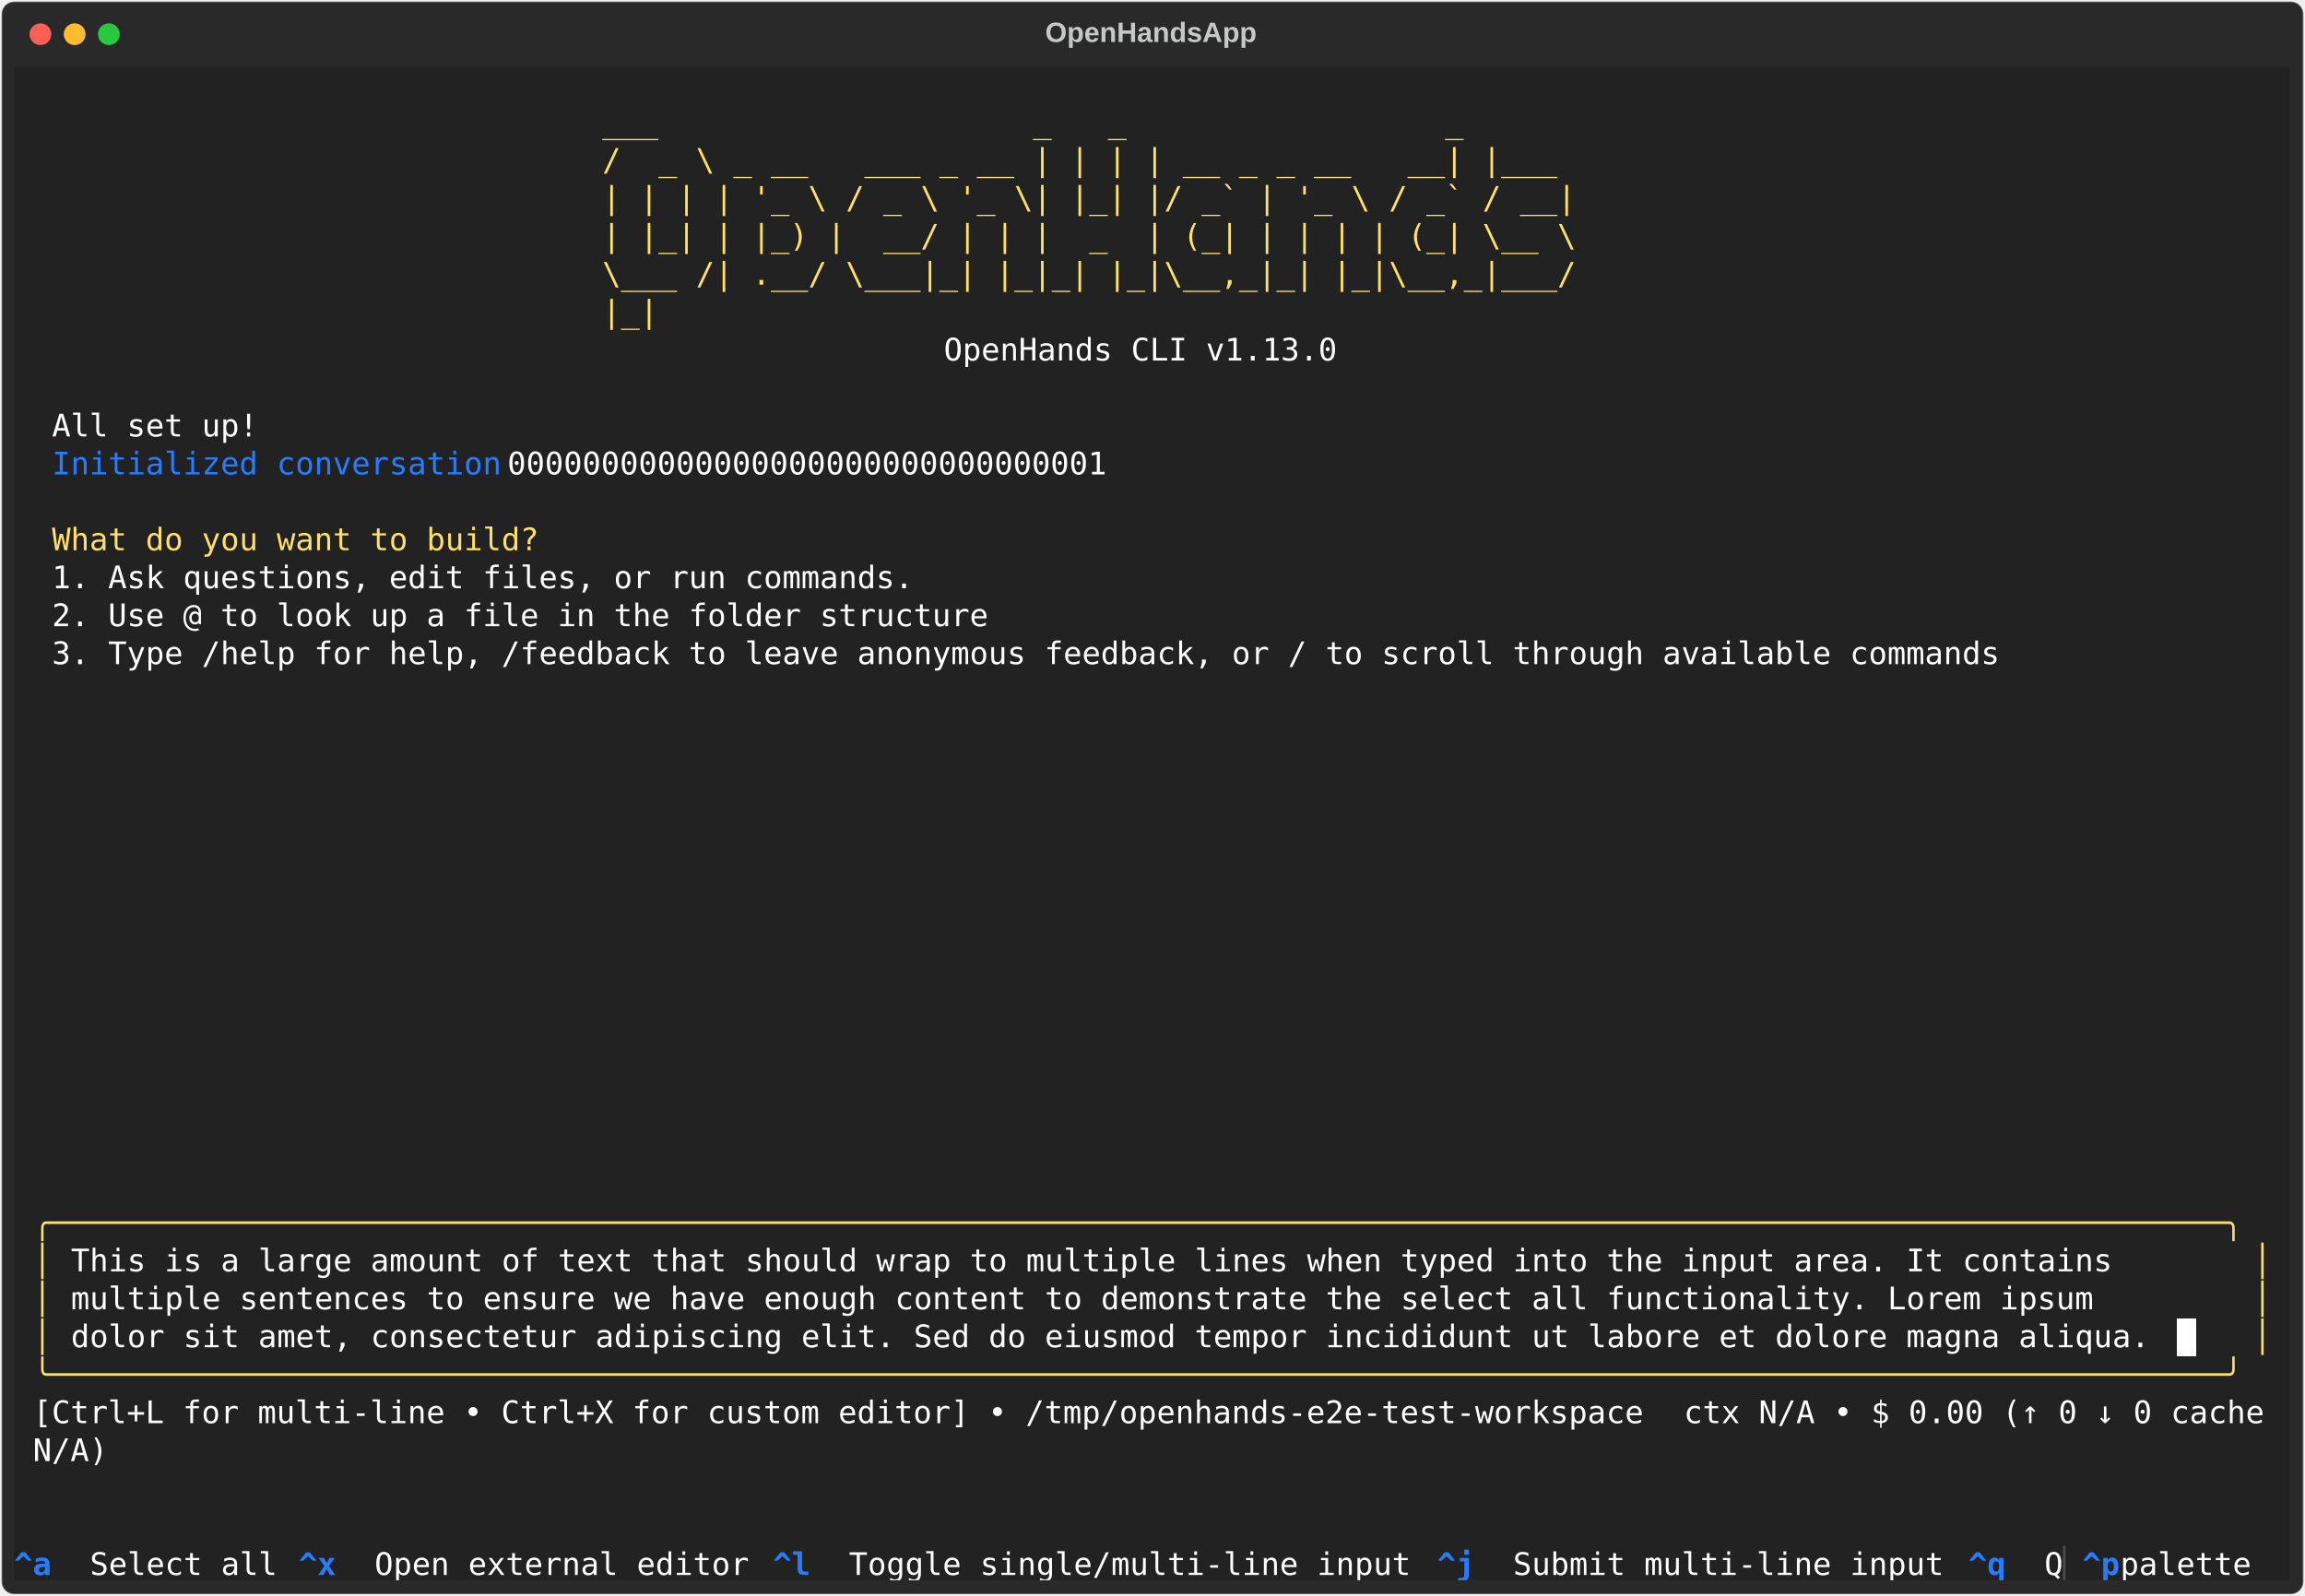
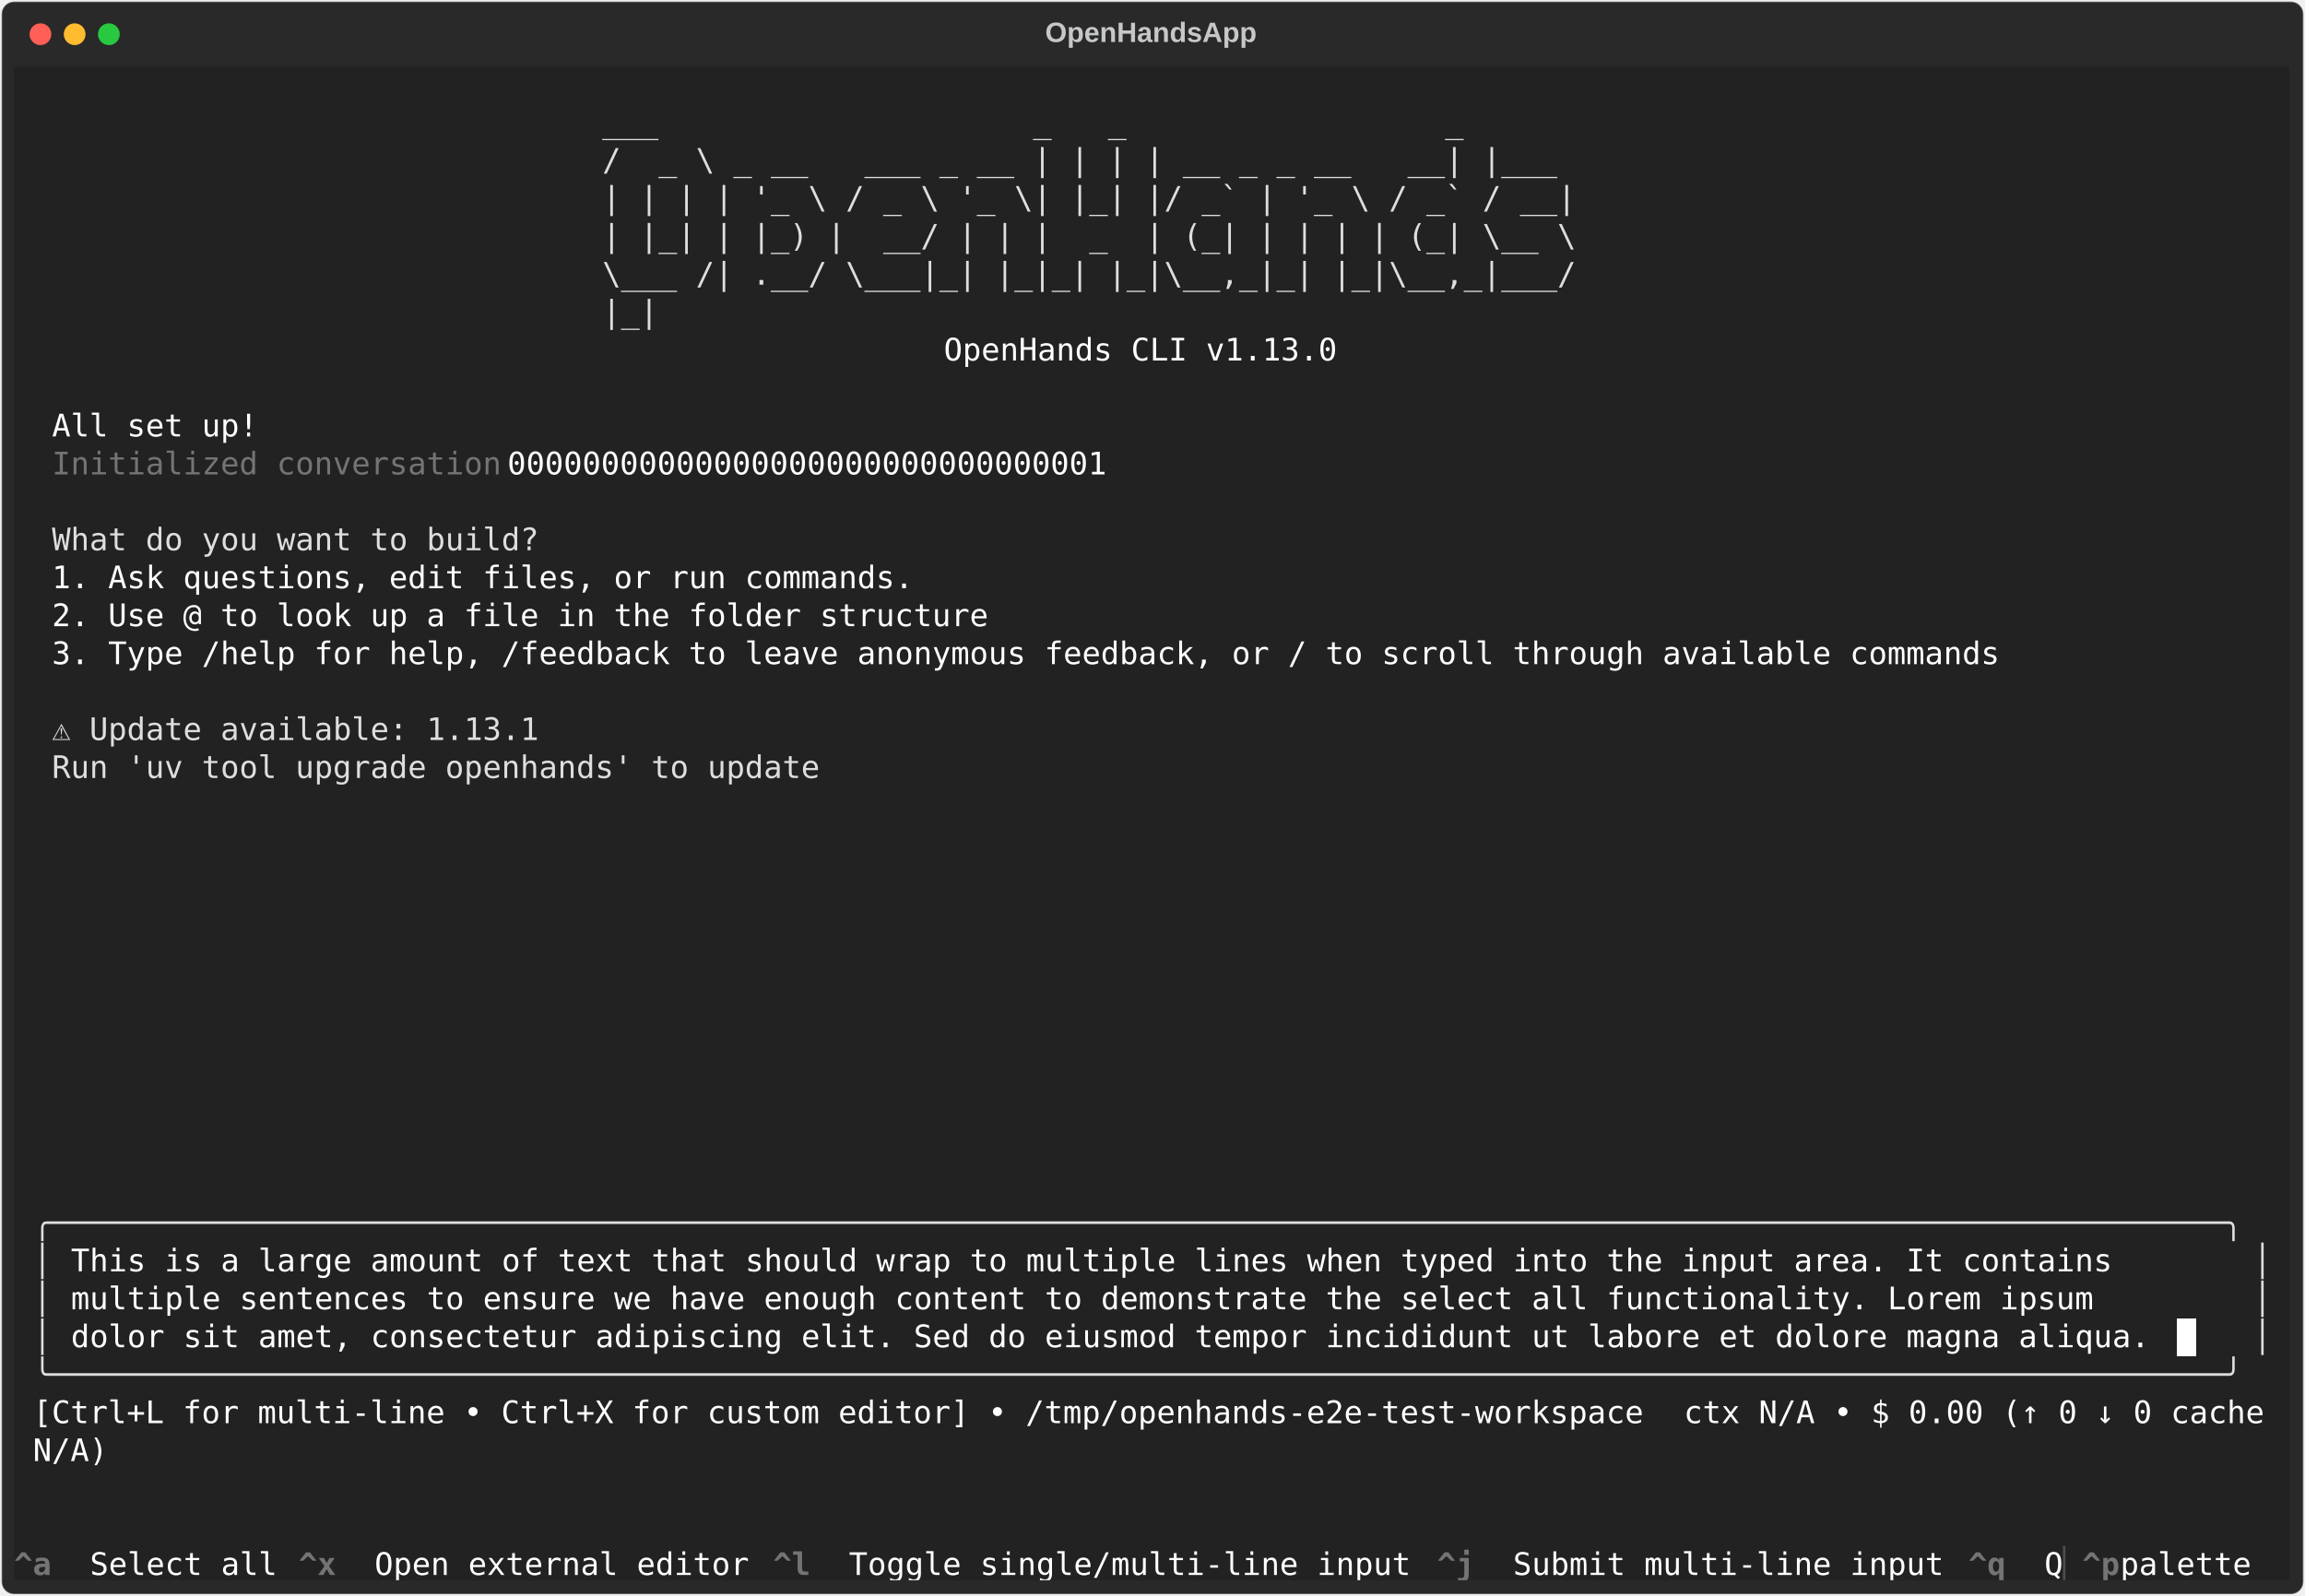
<svg xmlns="http://www.w3.org/2000/svg" class="rich-terminal" viewBox="0 0 1482 1026.0">
  <style>

    @font-face {
        font-family: "Fira Code";
        src: local("FiraCode-Regular"),
                url("https://cdnjs.cloudflare.com/ajax/libs/firacode/6.2.0/woff2/FiraCode-Regular.woff2") format("woff2"),
                url("https://cdnjs.cloudflare.com/ajax/libs/firacode/6.2.0/woff/FiraCode-Regular.woff") format("woff");
        font-style: normal;
        font-weight: 400;
    }
    @font-face {
        font-family: "Fira Code";
        src: local("FiraCode-Bold"),
                url("https://cdnjs.cloudflare.com/ajax/libs/firacode/6.2.0/woff2/FiraCode-Bold.woff2") format("woff2"),
                url("https://cdnjs.cloudflare.com/ajax/libs/firacode/6.2.0/woff/FiraCode-Bold.woff") format("woff");
        font-style: bold;
        font-weight: 700;
    }

    .terminal-matrix {
        font-family: Fira Code, monospace;
        font-size: 20px;
        line-height: 24.4px;
        font-variant-east-asian: full-width;
    }

    .terminal-title {
        font-size: 18px;
        font-weight: bold;
        font-family: arial;
    }

    .terminal-r1 { fill: #c5c8c6 }
- .terminal-r2 { fill: #ffe165 }
+ .terminal-r2 { fill: #dedede }
.terminal-r3 { fill: #ffffff }
- .terminal-r4 { fill: #277dff }
- .terminal-r5 { fill: #fee165 }
- .terminal-r6 { fill: #222222 }
- .terminal-r7 { fill: #277dff;font-weight: bold }
- .terminal-r8 { fill: #4e4e4e }
+ .terminal-r4 { fill: #747474 }
+ .terminal-r5 { fill: #222222 }
+ .terminal-r6 { fill: #747474;font-weight: bold }
+ .terminal-r7 { fill: #4e4e4e }
    </style>
  <defs>
    <clipPath id="terminal-clip-terminal">
      <rect x="0" y="0" width="1463.0" height="975.0" />
    </clipPath>
    <clipPath id="terminal-line-0">
      <rect x="0" y="1.5" width="1464" height="24.65" />
    </clipPath>
    <clipPath id="terminal-line-1">
      <rect x="0" y="25.9" width="1464" height="24.65" />
    </clipPath>
    <clipPath id="terminal-line-2">
      <rect x="0" y="50.3" width="1464" height="24.65" />
    </clipPath>
    <clipPath id="terminal-line-3">
      <rect x="0" y="74.7" width="1464" height="24.65" />
    </clipPath>
    <clipPath id="terminal-line-4">
      <rect x="0" y="99.1" width="1464" height="24.65" />
    </clipPath>
    <clipPath id="terminal-line-5">
      <rect x="0" y="123.5" width="1464" height="24.65" />
    </clipPath>
    <clipPath id="terminal-line-6">
      <rect x="0" y="147.9" width="1464" height="24.65" />
    </clipPath>
    <clipPath id="terminal-line-7">
      <rect x="0" y="172.3" width="1464" height="24.65" />
    </clipPath>
    <clipPath id="terminal-line-8">
      <rect x="0" y="196.7" width="1464" height="24.65" />
    </clipPath>
    <clipPath id="terminal-line-9">
      <rect x="0" y="221.1" width="1464" height="24.65" />
    </clipPath>
    <clipPath id="terminal-line-10">
      <rect x="0" y="245.5" width="1464" height="24.65" />
    </clipPath>
    <clipPath id="terminal-line-11">
      <rect x="0" y="269.9" width="1464" height="24.65" />
    </clipPath>
    <clipPath id="terminal-line-12">
      <rect x="0" y="294.3" width="1464" height="24.65" />
    </clipPath>
    <clipPath id="terminal-line-13">
      <rect x="0" y="318.7" width="1464" height="24.65" />
    </clipPath>
    <clipPath id="terminal-line-14">
      <rect x="0" y="343.1" width="1464" height="24.65" />
    </clipPath>
    <clipPath id="terminal-line-15">
      <rect x="0" y="367.5" width="1464" height="24.65" />
    </clipPath>
    <clipPath id="terminal-line-16">
      <rect x="0" y="391.9" width="1464" height="24.65" />
    </clipPath>
    <clipPath id="terminal-line-17">
      <rect x="0" y="416.3" width="1464" height="24.65" />
    </clipPath>
    <clipPath id="terminal-line-18">
      <rect x="0" y="440.7" width="1464" height="24.65" />
    </clipPath>
    <clipPath id="terminal-line-19">
      <rect x="0" y="465.1" width="1464" height="24.65" />
    </clipPath>
    <clipPath id="terminal-line-20">
      <rect x="0" y="489.5" width="1464" height="24.65" />
    </clipPath>
    <clipPath id="terminal-line-21">
      <rect x="0" y="513.9" width="1464" height="24.65" />
    </clipPath>
    <clipPath id="terminal-line-22">
      <rect x="0" y="538.3" width="1464" height="24.65" />
    </clipPath>
    <clipPath id="terminal-line-23">
      <rect x="0" y="562.7" width="1464" height="24.65" />
    </clipPath>
    <clipPath id="terminal-line-24">
      <rect x="0" y="587.1" width="1464" height="24.65" />
    </clipPath>
    <clipPath id="terminal-line-25">
      <rect x="0" y="611.5" width="1464" height="24.65" />
    </clipPath>
    <clipPath id="terminal-line-26">
      <rect x="0" y="635.9" width="1464" height="24.65" />
    </clipPath>
    <clipPath id="terminal-line-27">
      <rect x="0" y="660.3" width="1464" height="24.65" />
    </clipPath>
    <clipPath id="terminal-line-28">
      <rect x="0" y="684.7" width="1464" height="24.65" />
    </clipPath>
    <clipPath id="terminal-line-29">
      <rect x="0" y="709.1" width="1464" height="24.65" />
    </clipPath>
    <clipPath id="terminal-line-30">
      <rect x="0" y="733.5" width="1464" height="24.65" />
    </clipPath>
    <clipPath id="terminal-line-31">
      <rect x="0" y="757.9" width="1464" height="24.65" />
    </clipPath>
    <clipPath id="terminal-line-32">
      <rect x="0" y="782.3" width="1464" height="24.65" />
    </clipPath>
    <clipPath id="terminal-line-33">
      <rect x="0" y="806.7" width="1464" height="24.65" />
    </clipPath>
    <clipPath id="terminal-line-34">
      <rect x="0" y="831.1" width="1464" height="24.65" />
    </clipPath>
    <clipPath id="terminal-line-35">
      <rect x="0" y="855.5" width="1464" height="24.65" />
    </clipPath>
    <clipPath id="terminal-line-36">
      <rect x="0" y="879.9" width="1464" height="24.65" />
    </clipPath>
    <clipPath id="terminal-line-37">
      <rect x="0" y="904.3" width="1464" height="24.65" />
    </clipPath>
    <clipPath id="terminal-line-38">
      <rect x="0" y="928.7" width="1464" height="24.65" />
    </clipPath>
  </defs>
  <rect fill="#292929" stroke="rgba(255,255,255,0.35)" stroke-width="1" x="1" y="1" width="1480" height="1024" rx="8" />
  <text class="terminal-title" fill="#c5c8c6" text-anchor="middle" x="740" y="27">OpenHandsApp</text>
  <g transform="translate(26,22)">
    <circle cx="0" cy="0" r="7" fill="#ff5f57" />
    <circle cx="22" cy="0" r="7" fill="#febc2e" />
    <circle cx="44" cy="0" r="7" fill="#28c840" />
  </g>
  <g transform="translate(9, 41)" clip-path="url(#terminal-clip-terminal)">
    <rect fill="#222222" x="0" y="1.5" width="1464" height="24.65" shape-rendering="crispEdges" />
    <rect fill="#222222" x="0" y="25.9" width="378.2" height="24.65" shape-rendering="crispEdges" />
    <rect fill="#222222" x="378.2" y="25.9" width="695.4" height="24.65" shape-rendering="crispEdges" />
    <rect fill="#222222" x="1073.6" y="25.9" width="390.4" height="24.65" shape-rendering="crispEdges" />
    <rect fill="#222222" x="0" y="50.3" width="378.2" height="24.65" shape-rendering="crispEdges" />
    <rect fill="#222222" x="378.2" y="50.3" width="695.4" height="24.65" shape-rendering="crispEdges" />
    <rect fill="#222222" x="1073.6" y="50.3" width="390.4" height="24.65" shape-rendering="crispEdges" />
    <rect fill="#222222" x="0" y="74.7" width="378.2" height="24.65" shape-rendering="crispEdges" />
    <rect fill="#222222" x="378.2" y="74.7" width="695.4" height="24.65" shape-rendering="crispEdges" />
    <rect fill="#222222" x="1073.6" y="74.7" width="390.4" height="24.65" shape-rendering="crispEdges" />
    <rect fill="#222222" x="0" y="99.1" width="378.2" height="24.65" shape-rendering="crispEdges" />
    <rect fill="#222222" x="378.2" y="99.1" width="695.4" height="24.65" shape-rendering="crispEdges" />
    <rect fill="#222222" x="1073.6" y="99.1" width="390.4" height="24.65" shape-rendering="crispEdges" />
    <rect fill="#222222" x="0" y="123.5" width="378.2" height="24.65" shape-rendering="crispEdges" />
    <rect fill="#222222" x="378.2" y="123.5" width="695.4" height="24.65" shape-rendering="crispEdges" />
    <rect fill="#222222" x="1073.6" y="123.5" width="390.4" height="24.65" shape-rendering="crispEdges" />
    <rect fill="#222222" x="0" y="147.9" width="378.2" height="24.65" shape-rendering="crispEdges" />
    <rect fill="#222222" x="378.2" y="147.9" width="695.4" height="24.65" shape-rendering="crispEdges" />
    <rect fill="#222222" x="1073.6" y="147.9" width="390.4" height="24.65" shape-rendering="crispEdges" />
    <rect fill="#222222" x="0" y="172.3" width="597.8" height="24.65" shape-rendering="crispEdges" />
    <rect fill="#222222" x="597.8" y="172.3" width="256.2" height="24.65" shape-rendering="crispEdges" />
    <rect fill="#222222" x="854" y="172.3" width="610" height="24.65" shape-rendering="crispEdges" />
    <rect fill="#222222" x="0" y="196.7" width="1464" height="24.65" shape-rendering="crispEdges" />
    <rect fill="#222222" x="0" y="221.1" width="24.4" height="24.65" shape-rendering="crispEdges" />
    <rect fill="#222222" x="24.4" y="221.1" width="134.2" height="24.65" shape-rendering="crispEdges" />
    <rect fill="#222222" x="158.6" y="221.1" width="1305.4" height="24.65" shape-rendering="crispEdges" />
    <rect fill="#222222" x="0" y="245.5" width="24.4" height="24.65" shape-rendering="crispEdges" />
    <rect fill="#222222" x="24.4" y="245.5" width="292.8" height="24.65" shape-rendering="crispEdges" />
    <rect fill="#222222" x="317.2" y="245.5" width="402.6" height="24.65" shape-rendering="crispEdges" />
    <rect fill="#222222" x="719.8" y="245.5" width="744.2" height="24.65" shape-rendering="crispEdges" />
    <rect fill="#222222" x="0" y="269.9" width="1464" height="24.65" shape-rendering="crispEdges" />
    <rect fill="#222222" x="0" y="294.3" width="24.4" height="24.65" shape-rendering="crispEdges" />
    <rect fill="#222222" x="24.4" y="294.3" width="317.2" height="24.65" shape-rendering="crispEdges" />
    <rect fill="#222222" x="341.6" y="294.3" width="1122.4" height="24.65" shape-rendering="crispEdges" />
    <rect fill="#222222" x="0" y="318.7" width="24.4" height="24.65" shape-rendering="crispEdges" />
    <rect fill="#222222" x="24.4" y="318.7" width="561.2" height="24.65" shape-rendering="crispEdges" />
    <rect fill="#222222" x="585.6" y="318.7" width="878.4" height="24.65" shape-rendering="crispEdges" />
    <rect fill="#222222" x="0" y="343.1" width="24.4" height="24.65" shape-rendering="crispEdges" />
    <rect fill="#222222" x="24.4" y="343.1" width="610" height="24.65" shape-rendering="crispEdges" />
    <rect fill="#222222" x="634.4" y="343.1" width="829.6" height="24.65" shape-rendering="crispEdges" />
    <rect fill="#222222" x="0" y="367.5" width="24.4" height="24.65" shape-rendering="crispEdges" />
    <rect fill="#222222" x="24.4" y="367.5" width="1268.8" height="24.65" shape-rendering="crispEdges" />
    <rect fill="#222222" x="1293.2" y="367.5" width="170.8" height="24.65" shape-rendering="crispEdges" />
    <rect fill="#222222" x="0" y="391.9" width="1464" height="24.65" shape-rendering="crispEdges" />
-     <rect fill="#222222" x="0" y="416.3" width="1464" height="24.65" shape-rendering="crispEdges" />
-     <rect fill="#222222" x="0" y="440.7" width="1464" height="24.65" shape-rendering="crispEdges" />
+     <rect fill="#222222" x="0" y="416.3" width="24.4" height="24.65" shape-rendering="crispEdges" />
+     <rect fill="#222222" x="24.4" y="416.3" width="317.2" height="24.65" shape-rendering="crispEdges" />
+     <rect fill="#222222" x="341.6" y="416.3" width="1122.4" height="24.65" shape-rendering="crispEdges" />
+     <rect fill="#222222" x="0" y="440.7" width="24.4" height="24.65" shape-rendering="crispEdges" />
+     <rect fill="#222222" x="24.4" y="440.7" width="500.2" height="24.65" shape-rendering="crispEdges" />
+     <rect fill="#222222" x="524.6" y="440.7" width="939.4" height="24.65" shape-rendering="crispEdges" />
    <rect fill="#222222" x="0" y="465.1" width="1464" height="24.65" shape-rendering="crispEdges" />
    <rect fill="#222222" x="0" y="489.5" width="1464" height="24.65" shape-rendering="crispEdges" />
    <rect fill="#222222" x="0" y="513.9" width="1464" height="24.65" shape-rendering="crispEdges" />
    <rect fill="#222222" x="0" y="538.3" width="1464" height="24.65" shape-rendering="crispEdges" />
    <rect fill="#222222" x="0" y="562.7" width="1464" height="24.65" shape-rendering="crispEdges" />
    <rect fill="#222222" x="0" y="587.1" width="1464" height="24.65" shape-rendering="crispEdges" />
    <rect fill="#222222" x="0" y="611.5" width="1464" height="24.65" shape-rendering="crispEdges" />
    <rect fill="#222222" x="0" y="635.9" width="1464" height="24.65" shape-rendering="crispEdges" />
    <rect fill="#222222" x="0" y="660.3" width="1464" height="24.65" shape-rendering="crispEdges" />
    <rect fill="#222222" x="0" y="684.7" width="1464" height="24.65" shape-rendering="crispEdges" />
    <rect fill="#222222" x="0" y="709.1" width="12.2" height="24.65" shape-rendering="crispEdges" />
    <rect fill="#222222" x="12.2" y="709.1" width="12.2" height="24.65" shape-rendering="crispEdges" />
    <rect fill="#222222" x="24.4" y="709.1" width="1439.6" height="24.65" shape-rendering="crispEdges" />
    <rect fill="#222222" x="0" y="733.5" width="12.2" height="24.65" shape-rendering="crispEdges" />
    <rect fill="#222222" x="12.2" y="733.5" width="1439.6" height="24.65" shape-rendering="crispEdges" />
    <rect fill="#222222" x="1451.8" y="733.5" width="12.2" height="24.65" shape-rendering="crispEdges" />
    <rect fill="#222222" x="0" y="757.9" width="12.2" height="24.65" shape-rendering="crispEdges" />
    <rect fill="#222222" x="12.2" y="757.9" width="12.2" height="24.65" shape-rendering="crispEdges" />
    <rect fill="#222222" x="24.4" y="757.9" width="12.2" height="24.65" shape-rendering="crispEdges" />
    <rect fill="#222222" x="36.6" y="757.9" width="1390.8" height="24.65" shape-rendering="crispEdges" />
    <rect fill="#222222" x="1427.4" y="757.9" width="12.2" height="24.65" shape-rendering="crispEdges" />
    <rect fill="#222222" x="1439.6" y="757.9" width="12.2" height="24.65" shape-rendering="crispEdges" />
    <rect fill="#222222" x="1451.8" y="757.9" width="12.2" height="24.65" shape-rendering="crispEdges" />
    <rect fill="#222222" x="0" y="782.3" width="12.2" height="24.65" shape-rendering="crispEdges" />
    <rect fill="#222222" x="12.2" y="782.3" width="12.2" height="24.65" shape-rendering="crispEdges" />
    <rect fill="#222222" x="24.4" y="782.3" width="12.2" height="24.65" shape-rendering="crispEdges" />
    <rect fill="#222222" x="36.6" y="782.3" width="1390.8" height="24.65" shape-rendering="crispEdges" />
    <rect fill="#222222" x="1427.4" y="782.3" width="12.2" height="24.65" shape-rendering="crispEdges" />
    <rect fill="#222222" x="1439.6" y="782.3" width="12.2" height="24.65" shape-rendering="crispEdges" />
    <rect fill="#222222" x="1451.8" y="782.3" width="12.2" height="24.65" shape-rendering="crispEdges" />
    <rect fill="#222222" x="0" y="806.7" width="12.2" height="24.65" shape-rendering="crispEdges" />
    <rect fill="#222222" x="12.2" y="806.7" width="12.2" height="24.65" shape-rendering="crispEdges" />
    <rect fill="#222222" x="24.4" y="806.7" width="12.2" height="24.65" shape-rendering="crispEdges" />
    <rect fill="#222222" x="36.6" y="806.7" width="1354.2" height="24.65" shape-rendering="crispEdges" />
    <rect fill="#ffffff" x="1390.8" y="806.7" width="12.2" height="24.65" shape-rendering="crispEdges" />
    <rect fill="#222222" x="1403" y="806.7" width="24.4" height="24.65" shape-rendering="crispEdges" />
    <rect fill="#222222" x="1427.4" y="806.7" width="12.2" height="24.65" shape-rendering="crispEdges" />
    <rect fill="#222222" x="1439.6" y="806.7" width="12.2" height="24.65" shape-rendering="crispEdges" />
    <rect fill="#222222" x="1451.8" y="806.7" width="12.2" height="24.65" shape-rendering="crispEdges" />
    <rect fill="#222222" x="0" y="831.1" width="12.2" height="24.65" shape-rendering="crispEdges" />
    <rect fill="#222222" x="12.2" y="831.1" width="1439.6" height="24.65" shape-rendering="crispEdges" />
    <rect fill="#222222" x="1451.8" y="831.1" width="12.2" height="24.65" shape-rendering="crispEdges" />
    <rect fill="#222222" x="0" y="855.5" width="12.2" height="24.65" shape-rendering="crispEdges" />
    <rect fill="#222222" x="12.2" y="855.5" width="1061.4" height="24.65" shape-rendering="crispEdges" />
    <rect fill="#222222" x="1073.6" y="855.5" width="378.2" height="24.65" shape-rendering="crispEdges" />
    <rect fill="#222222" x="1451.8" y="855.5" width="12.2" height="24.65" shape-rendering="crispEdges" />
    <rect fill="#222222" x="0" y="879.9" width="12.2" height="24.65" shape-rendering="crispEdges" />
    <rect fill="#222222" x="12.2" y="879.9" width="48.8" height="24.65" shape-rendering="crispEdges" />
    <rect fill="#222222" x="61" y="879.9" width="1403" height="24.65" shape-rendering="crispEdges" />
    <rect fill="#222222" x="0" y="904.3" width="1464" height="24.65" shape-rendering="crispEdges" />
    <rect fill="#222222" x="0" y="928.7" width="1464" height="24.65" shape-rendering="crispEdges" />
    <rect fill="#222222" x="0" y="953.1" width="48.8" height="24.65" shape-rendering="crispEdges" />
    <rect fill="#222222" x="48.8" y="953.1" width="134.2" height="24.65" shape-rendering="crispEdges" />
    <rect fill="#222222" x="183" y="953.1" width="48.8" height="24.65" shape-rendering="crispEdges" />
    <rect fill="#222222" x="231.8" y="953.1" width="256.2" height="24.65" shape-rendering="crispEdges" />
    <rect fill="#222222" x="488" y="953.1" width="48.8" height="24.65" shape-rendering="crispEdges" />
    <rect fill="#222222" x="536.8" y="953.1" width="378.2" height="24.65" shape-rendering="crispEdges" />
    <rect fill="#222222" x="915" y="953.1" width="48.8" height="24.65" shape-rendering="crispEdges" />
    <rect fill="#222222" x="963.8" y="953.1" width="292.8" height="24.65" shape-rendering="crispEdges" />
    <rect fill="#222222" x="1256.6" y="953.1" width="48.8" height="24.65" shape-rendering="crispEdges" />
    <rect fill="#222222" x="1305.4" y="953.1" width="12.2" height="24.65" shape-rendering="crispEdges" />
    <rect fill="#222222" x="1317.6" y="953.1" width="12.2" height="24.65" shape-rendering="crispEdges" />
    <rect fill="#222222" x="1329.8" y="953.1" width="24.4" height="24.65" shape-rendering="crispEdges" />
    <rect fill="#222222" x="1354.2" y="953.1" width="97.6" height="24.65" shape-rendering="crispEdges" />
    <rect fill="#222222" x="1451.8" y="953.1" width="12.2" height="24.65" shape-rendering="crispEdges" />
    <g class="terminal-matrix">
      <text class="terminal-r1" x="1464" y="20" textLength="12.2" clip-path="url(#terminal-line-0)">
</text>
      <text class="terminal-r2" x="378.2" y="44.4" textLength="695.4" clip-path="url(#terminal-line-1)">     ___                    _   _                 _      </text>
      <text class="terminal-r1" x="1464" y="44.4" textLength="12.2" clip-path="url(#terminal-line-1)">
</text>
      <text class="terminal-r2" x="378.2" y="68.8" textLength="695.4" clip-path="url(#terminal-line-2)">    /  _ \ _ __   ___ _ __ | | | | __ _ _ __   __| |___  </text>
      <text class="terminal-r1" x="1464" y="68.8" textLength="12.2" clip-path="url(#terminal-line-2)">
</text>
      <text class="terminal-r2" x="378.2" y="93.2" textLength="695.4" clip-path="url(#terminal-line-3)">    | | | | '_ \ / _ \ '_ \| |_| |/ _` | '_ \ / _` / __| </text>
      <text class="terminal-r1" x="1464" y="93.2" textLength="12.2" clip-path="url(#terminal-line-3)">
</text>
      <text class="terminal-r2" x="378.2" y="117.6" textLength="695.4" clip-path="url(#terminal-line-4)">    | |_| | |_) |  __/ | | |  _  | (_| | | | | (_| \__ \ </text>
      <text class="terminal-r1" x="1464" y="117.6" textLength="12.2" clip-path="url(#terminal-line-4)">
</text>
      <text class="terminal-r2" x="378.2" y="142" textLength="695.4" clip-path="url(#terminal-line-5)">    \___ /| .__/ \___|_| |_|_| |_|\__,_|_| |_|\__,_|___/ </text>
      <text class="terminal-r1" x="1464" y="142" textLength="12.2" clip-path="url(#terminal-line-5)">
</text>
      <text class="terminal-r2" x="378.2" y="166.4" textLength="695.4" clip-path="url(#terminal-line-6)">          |_|                                            </text>
      <text class="terminal-r1" x="1464" y="166.4" textLength="12.2" clip-path="url(#terminal-line-6)">
</text>
      <text class="terminal-r3" x="597.8" y="190.8" textLength="256.2" clip-path="url(#terminal-line-7)">OpenHands CLI v1.13.0</text>
      <text class="terminal-r1" x="1464" y="190.8" textLength="12.2" clip-path="url(#terminal-line-7)">
</text>
      <text class="terminal-r1" x="1464" y="215.2" textLength="12.2" clip-path="url(#terminal-line-8)">
</text>
      <text class="terminal-r3" x="24.4" y="239.6" textLength="134.2" clip-path="url(#terminal-line-9)">All set up!</text>
      <text class="terminal-r1" x="1464" y="239.6" textLength="12.2" clip-path="url(#terminal-line-9)">
</text>
      <text class="terminal-r4" x="24.4" y="264" textLength="292.8" clip-path="url(#terminal-line-10)">Initialized conversation</text>
      <text class="terminal-r3" x="317.2" y="264" textLength="402.6" clip-path="url(#terminal-line-10)"> 00000000000000000000000000000001</text>
      <text class="terminal-r1" x="1464" y="264" textLength="12.2" clip-path="url(#terminal-line-10)">
</text>
      <text class="terminal-r1" x="1464" y="288.4" textLength="12.2" clip-path="url(#terminal-line-11)">
</text>
      <text class="terminal-r2" x="24.4" y="312.8" textLength="317.2" clip-path="url(#terminal-line-12)">What do you want to build?</text>
      <text class="terminal-r1" x="1464" y="312.8" textLength="12.2" clip-path="url(#terminal-line-12)">
</text>
      <text class="terminal-r3" x="24.4" y="337.2" textLength="561.2" clip-path="url(#terminal-line-13)">1. Ask questions, edit files, or run commands.</text>
      <text class="terminal-r1" x="1464" y="337.2" textLength="12.2" clip-path="url(#terminal-line-13)">
</text>
      <text class="terminal-r3" x="24.4" y="361.6" textLength="610" clip-path="url(#terminal-line-14)">2. Use @ to look up a file in the folder structure</text>
      <text class="terminal-r1" x="1464" y="361.6" textLength="12.2" clip-path="url(#terminal-line-14)">
</text>
      <text class="terminal-r3" x="24.4" y="386" textLength="1268.8" clip-path="url(#terminal-line-15)">3. Type /help for help, /feedback to leave anonymous feedback, or / to scroll through available commands</text>
      <text class="terminal-r1" x="1464" y="386" textLength="12.2" clip-path="url(#terminal-line-15)">
</text>
      <text class="terminal-r1" x="1464" y="410.4" textLength="12.2" clip-path="url(#terminal-line-16)">
</text>
+       <text class="terminal-r2" x="24.4" y="434.8" textLength="317.2" clip-path="url(#terminal-line-17)">⚠ Update available: 1.13.1</text>
      <text class="terminal-r1" x="1464" y="434.8" textLength="12.2" clip-path="url(#terminal-line-17)">
</text>
+       <text class="terminal-r2" x="24.4" y="459.2" textLength="500.2" clip-path="url(#terminal-line-18)">Run 'uv tool upgrade openhands' to update</text>
      <text class="terminal-r1" x="1464" y="459.2" textLength="12.2" clip-path="url(#terminal-line-18)">
</text>
      <text class="terminal-r1" x="1464" y="483.6" textLength="12.2" clip-path="url(#terminal-line-19)">
</text>
      <text class="terminal-r1" x="1464" y="508" textLength="12.2" clip-path="url(#terminal-line-20)">
</text>
      <text class="terminal-r1" x="1464" y="532.4" textLength="12.2" clip-path="url(#terminal-line-21)">
</text>
      <text class="terminal-r1" x="1464" y="556.8" textLength="12.2" clip-path="url(#terminal-line-22)">
</text>
      <text class="terminal-r1" x="1464" y="581.2" textLength="12.2" clip-path="url(#terminal-line-23)">
</text>
      <text class="terminal-r1" x="1464" y="605.6" textLength="12.2" clip-path="url(#terminal-line-24)">
</text>
      <text class="terminal-r1" x="1464" y="630" textLength="12.2" clip-path="url(#terminal-line-25)">
</text>
      <text class="terminal-r1" x="1464" y="654.4" textLength="12.2" clip-path="url(#terminal-line-26)">
</text>
      <text class="terminal-r1" x="1464" y="678.8" textLength="12.2" clip-path="url(#terminal-line-27)">
</text>
      <text class="terminal-r1" x="1464" y="703.2" textLength="12.2" clip-path="url(#terminal-line-28)">
</text>
      <text class="terminal-r1" x="1464" y="727.6" textLength="12.2" clip-path="url(#terminal-line-29)">
</text>
-       <text class="terminal-r5" x="12.2" y="752" textLength="1439.6" clip-path="url(#terminal-line-30)">╭────────────────────────────────────────────────────────────────────────────────────────────────────────────────────╮</text>
+       <text class="terminal-r2" x="12.2" y="752" textLength="1439.6" clip-path="url(#terminal-line-30)">╭────────────────────────────────────────────────────────────────────────────────────────────────────────────────────╮</text>
      <text class="terminal-r1" x="1464" y="752" textLength="12.2" clip-path="url(#terminal-line-30)">
</text>
-       <text class="terminal-r5" x="12.2" y="776.4" textLength="12.2" clip-path="url(#terminal-line-31)">│</text>
+       <text class="terminal-r2" x="12.2" y="776.4" textLength="12.2" clip-path="url(#terminal-line-31)">│</text>
      <text class="terminal-r3" x="36.6" y="776.4" textLength="1390.8" clip-path="url(#terminal-line-31)">This is a large amount of text that should wrap to multiple lines when typed into the input area. It contains     </text>
-       <text class="terminal-r5" x="1439.6" y="776.4" textLength="12.2" clip-path="url(#terminal-line-31)">│</text>
+       <text class="terminal-r2" x="1439.6" y="776.4" textLength="12.2" clip-path="url(#terminal-line-31)">│</text>
      <text class="terminal-r1" x="1464" y="776.4" textLength="12.2" clip-path="url(#terminal-line-31)">
</text>
-       <text class="terminal-r5" x="12.2" y="800.8" textLength="12.2" clip-path="url(#terminal-line-32)">│</text>
+       <text class="terminal-r2" x="12.2" y="800.8" textLength="12.2" clip-path="url(#terminal-line-32)">│</text>
      <text class="terminal-r3" x="36.6" y="800.8" textLength="1390.8" clip-path="url(#terminal-line-32)">multiple sentences to ensure we have enough content to demonstrate the select all functionality. Lorem ipsum      </text>
-       <text class="terminal-r5" x="1439.6" y="800.8" textLength="12.2" clip-path="url(#terminal-line-32)">│</text>
+       <text class="terminal-r2" x="1439.6" y="800.8" textLength="12.2" clip-path="url(#terminal-line-32)">│</text>
      <text class="terminal-r1" x="1464" y="800.8" textLength="12.2" clip-path="url(#terminal-line-32)">
</text>
-       <text class="terminal-r5" x="12.2" y="825.2" textLength="12.2" clip-path="url(#terminal-line-33)">│</text>
+       <text class="terminal-r2" x="12.2" y="825.2" textLength="12.2" clip-path="url(#terminal-line-33)">│</text>
      <text class="terminal-r3" x="36.6" y="825.2" textLength="1354.2" clip-path="url(#terminal-line-33)">dolor sit amet, consectetur adipiscing elit. Sed do eiusmod tempor incididunt ut labore et dolore magna aliqua.</text>
-       <text class="terminal-r5" x="1439.6" y="825.2" textLength="12.2" clip-path="url(#terminal-line-33)">│</text>
+       <text class="terminal-r2" x="1439.6" y="825.2" textLength="12.2" clip-path="url(#terminal-line-33)">│</text>
      <text class="terminal-r1" x="1464" y="825.2" textLength="12.2" clip-path="url(#terminal-line-33)">
</text>
-       <text class="terminal-r5" x="12.2" y="849.6" textLength="1439.6" clip-path="url(#terminal-line-34)">╰────────────────────────────────────────────────────────────────────────────────────────────────────────────────────╯</text>
+       <text class="terminal-r2" x="12.2" y="849.6" textLength="1439.6" clip-path="url(#terminal-line-34)">╰────────────────────────────────────────────────────────────────────────────────────────────────────────────────────╯</text>
      <text class="terminal-r1" x="1464" y="849.6" textLength="12.2" clip-path="url(#terminal-line-34)">
</text>
      <text class="terminal-r3" x="12.2" y="874" textLength="1061.4" clip-path="url(#terminal-line-35)">[Ctrl+L for multi-line • Ctrl+X for custom editor] • /tmp/openhands-e2e-test-workspace </text>
      <text class="terminal-r3" x="1073.6" y="874" textLength="378.2" clip-path="url(#terminal-line-35)">ctx N/A • $ 0.00 (↑ 0 ↓ 0 cache</text>
      <text class="terminal-r1" x="1464" y="874" textLength="12.2" clip-path="url(#terminal-line-35)">
</text>
      <text class="terminal-r3" x="12.2" y="898.4" textLength="48.8" clip-path="url(#terminal-line-36)">N/A)</text>
      <text class="terminal-r1" x="1464" y="898.4" textLength="12.2" clip-path="url(#terminal-line-36)">
</text>
      <text class="terminal-r1" x="1464" y="922.8" textLength="12.2" clip-path="url(#terminal-line-37)">
</text>
      <text class="terminal-r1" x="1464" y="947.2" textLength="12.2" clip-path="url(#terminal-line-38)">
</text>
-       <text class="terminal-r7" x="0" y="971.6" textLength="48.8" clip-path="url(#terminal-line-39)"> ^a </text>
+       <text class="terminal-r6" x="0" y="971.6" textLength="48.8" clip-path="url(#terminal-line-39)"> ^a </text>
      <text class="terminal-r3" x="48.8" y="971.6" textLength="134.2" clip-path="url(#terminal-line-39)">Select all </text>
-       <text class="terminal-r7" x="183" y="971.6" textLength="48.8" clip-path="url(#terminal-line-39)"> ^x </text>
+       <text class="terminal-r6" x="183" y="971.6" textLength="48.8" clip-path="url(#terminal-line-39)"> ^x </text>
      <text class="terminal-r3" x="231.8" y="971.6" textLength="256.2" clip-path="url(#terminal-line-39)">Open external editor </text>
-       <text class="terminal-r7" x="488" y="971.6" textLength="48.8" clip-path="url(#terminal-line-39)"> ^l </text>
+       <text class="terminal-r6" x="488" y="971.6" textLength="48.8" clip-path="url(#terminal-line-39)"> ^l </text>
      <text class="terminal-r3" x="536.8" y="971.6" textLength="378.2" clip-path="url(#terminal-line-39)">Toggle single/multi-line input </text>
-       <text class="terminal-r7" x="915" y="971.6" textLength="48.8" clip-path="url(#terminal-line-39)"> ^j </text>
+       <text class="terminal-r6" x="915" y="971.6" textLength="48.8" clip-path="url(#terminal-line-39)"> ^j </text>
      <text class="terminal-r3" x="963.8" y="971.6" textLength="292.8" clip-path="url(#terminal-line-39)">Submit multi-line input </text>
-       <text class="terminal-r7" x="1256.6" y="971.6" textLength="48.8" clip-path="url(#terminal-line-39)"> ^q </text>
+       <text class="terminal-r6" x="1256.6" y="971.6" textLength="48.8" clip-path="url(#terminal-line-39)"> ^q </text>
      <text class="terminal-r3" x="1305.4" y="971.6" textLength="12.2" clip-path="url(#terminal-line-39)">Q</text>
-       <text class="terminal-r8" x="1317.6" y="971.6" textLength="12.2" clip-path="url(#terminal-line-39)">▏</text>
-       <text class="terminal-r7" x="1329.8" y="971.6" textLength="24.4" clip-path="url(#terminal-line-39)">^p</text>
+       <text class="terminal-r7" x="1317.6" y="971.6" textLength="12.2" clip-path="url(#terminal-line-39)">▏</text>
+       <text class="terminal-r6" x="1329.8" y="971.6" textLength="24.4" clip-path="url(#terminal-line-39)">^p</text>
      <text class="terminal-r3" x="1354.2" y="971.6" textLength="97.6" clip-path="url(#terminal-line-39)"> palette</text>
    </g>
  </g>
</svg>
